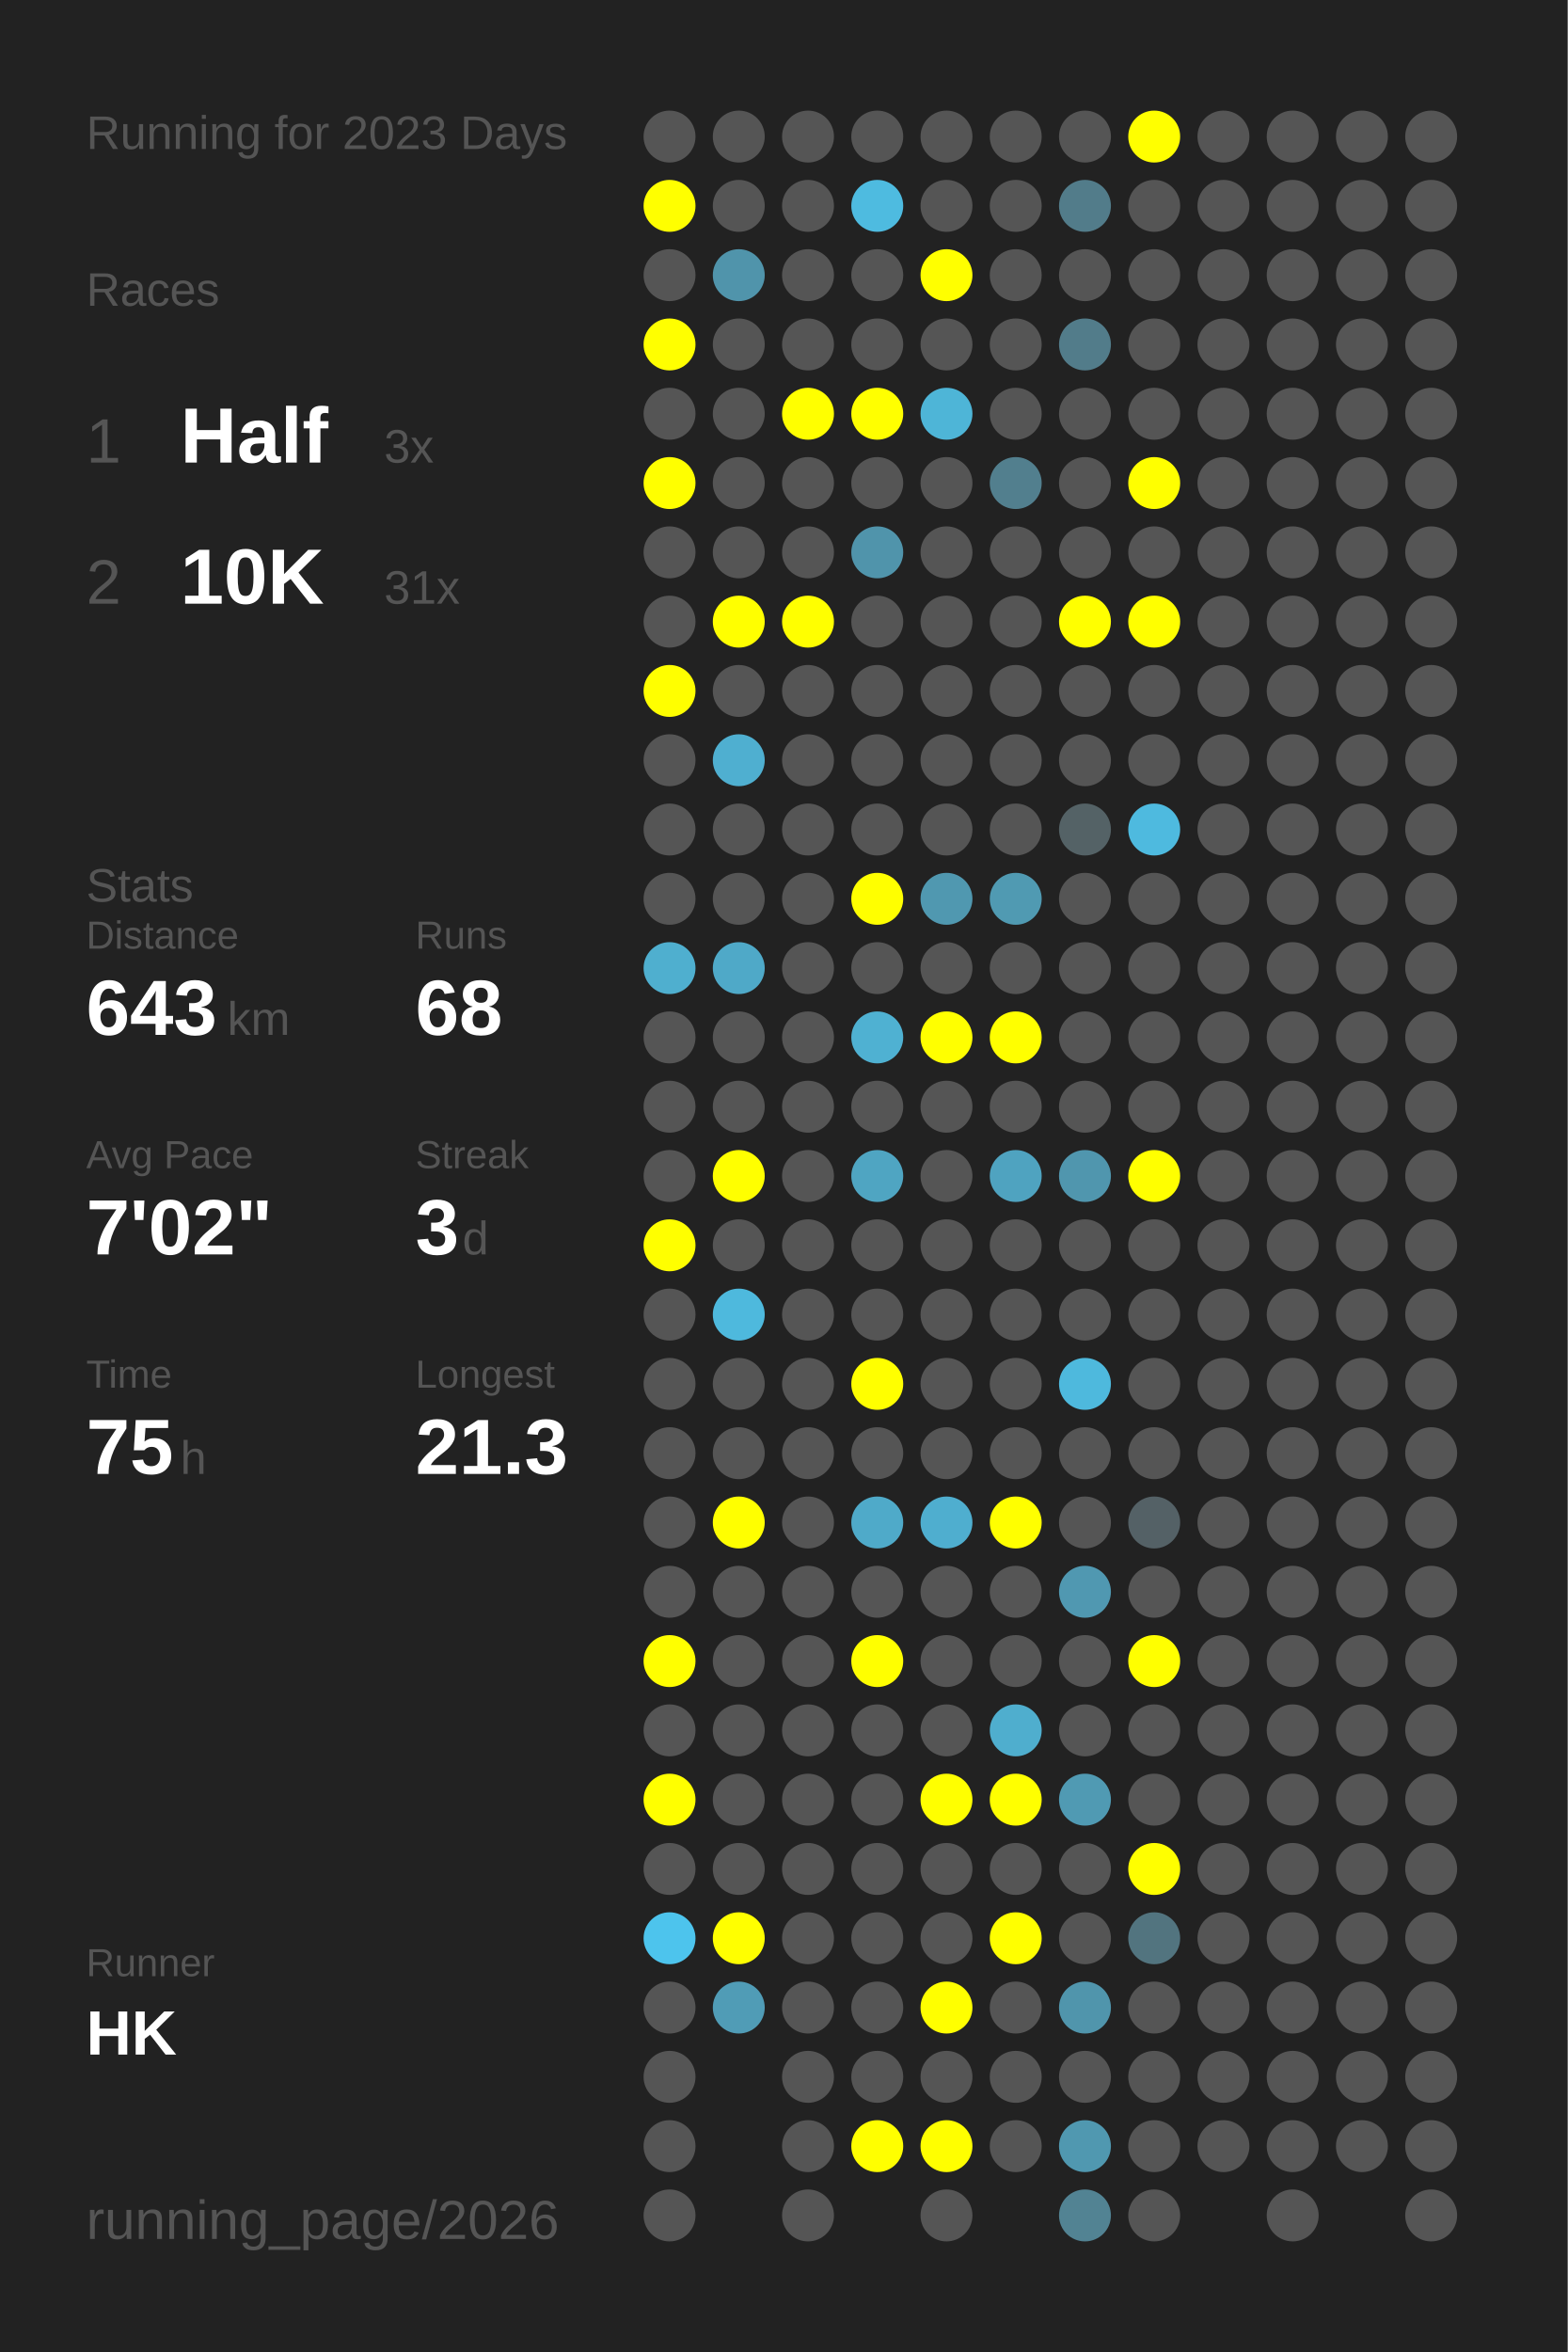
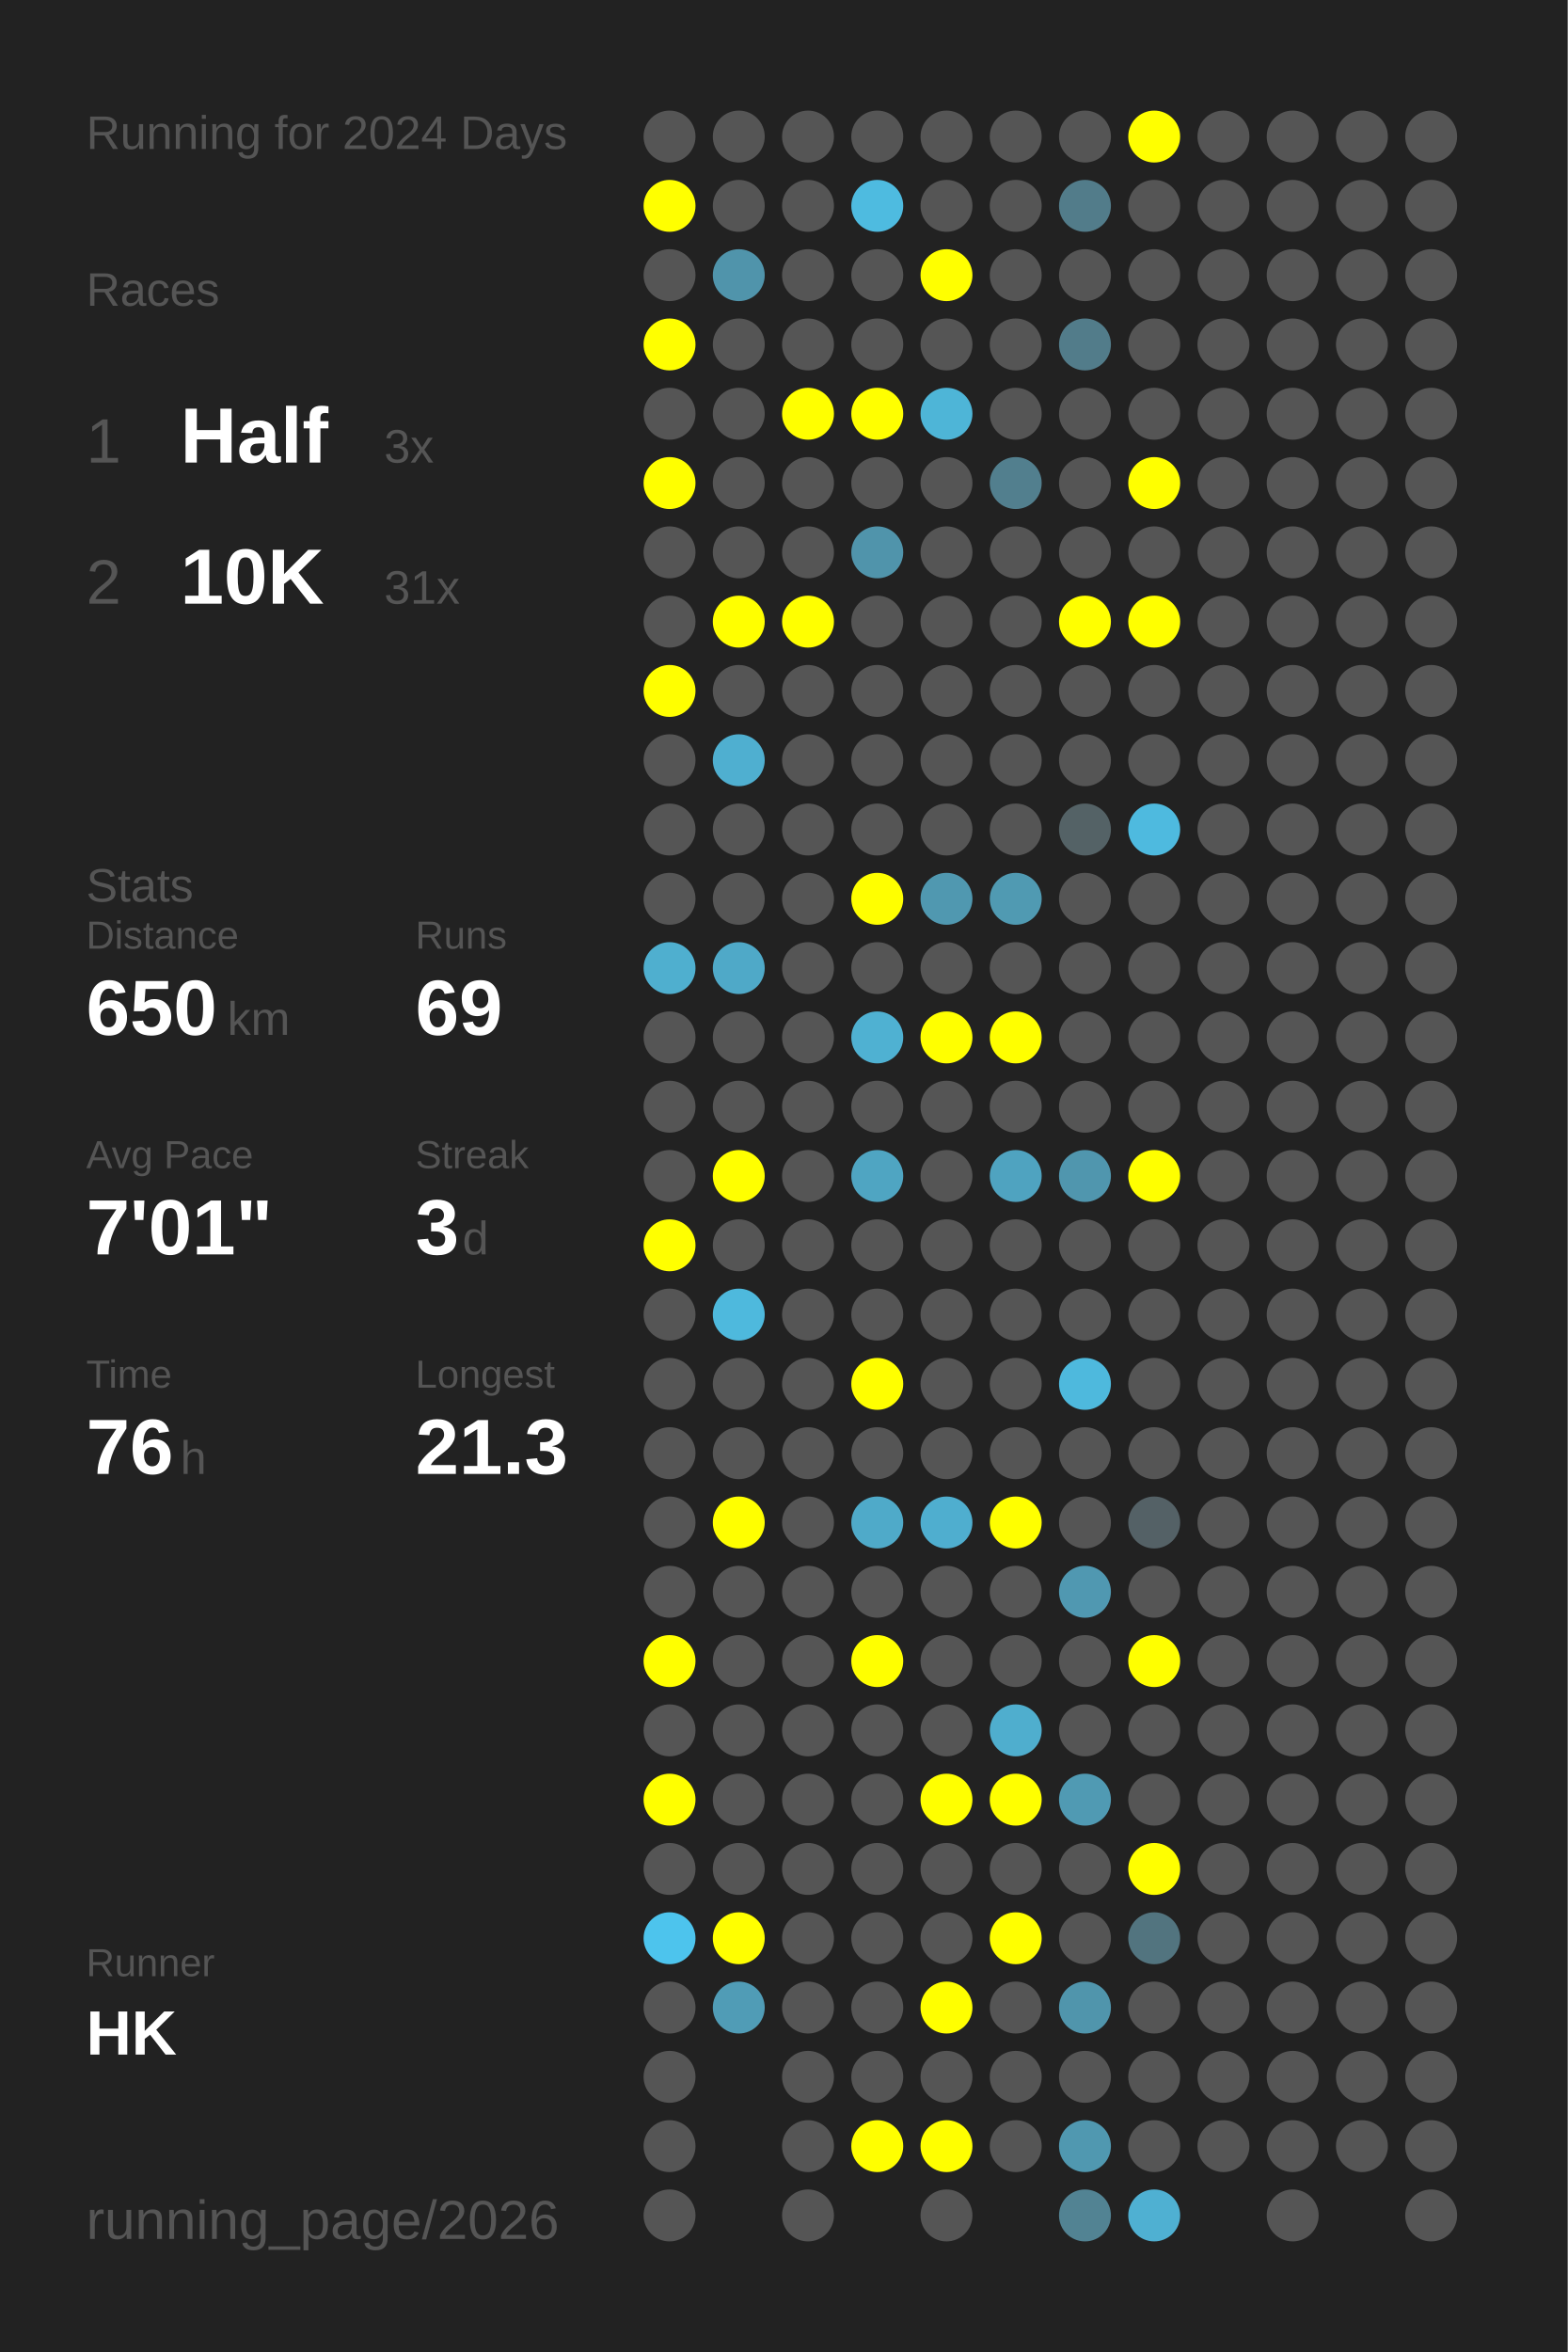
<svg xmlns="http://www.w3.org/2000/svg" baseProfile="full" height="300mm" version="1.1" viewBox="0,0,200,300" width="200mm">
  <defs />
  <rect fill="#222222" height="300" width="200" x="0" y="0" />
-   <text fill="#555555" style="font-size:6px; font-family:Arial;" x="11" y="19">Running for 2023 Days</text>
+   <text fill="#555555" style="font-size:6px; font-family:Arial;" x="11" y="19">Running for 2024 Days</text>
  <text fill="#555555" style="font-size:6px; font-family:Arial;" x="11" y="39">Races</text>
  <text fill="#555555" style="font-size:8px; font-family:Arial;" x="11" y="59">1</text>
  <text fill="#FFFFFF" style="font-size:10px; font-family:Arial; font-weight:bold;" x="23" y="59">Half</text>
  <text fill="#555555" style="font-size:6px; font-family:Arial;" x="49" y="59">3x</text>
  <text fill="#555555" style="font-size:8px; font-family:Arial;" x="11" y="77">2</text>
  <text fill="#FFFFFF" style="font-size:10px; font-family:Arial; font-weight:bold;" x="23" y="77">10K</text>
  <text fill="#555555" style="font-size:6px; font-family:Arial;" x="49" y="77">31x</text>
  <text fill="#555555" style="font-size:6px; font-family:Arial;" x="11" y="115">Stats</text>
  <text fill="#555555" style="font-size:5px; font-family:Arial;" x="11" y="121">Distance</text>
-   <text fill="#FFFFFF" style="font-size:10px; font-family:Arial; font-weight:bold;" x="11" y="132">643</text>
+   <text fill="#FFFFFF" style="font-size:10px; font-family:Arial; font-weight:bold;" x="11" y="132">650</text>
  <text fill="#555555" style="font-size:6px; font-family:Arial;" x="29" y="132">km</text>
  <text fill="#555555" style="font-size:5px; font-family:Arial;" x="53" y="121">Runs</text>
-   <text fill="#FFFFFF" style="font-size:10px; font-family:Arial; font-weight:bold;" x="53" y="132">68</text>
+   <text fill="#FFFFFF" style="font-size:10px; font-family:Arial; font-weight:bold;" x="53" y="132">69</text>
  <text fill="#555555" style="font-size:5px; font-family:Arial;" x="11" y="149">Avg Pace</text>
-   <text fill="#FFFFFF" style="font-size:10px; font-family:Arial; font-weight:bold;" x="11" y="160">7'02"</text>
+   <text fill="#FFFFFF" style="font-size:10px; font-family:Arial; font-weight:bold;" x="11" y="160">7'01"</text>
  <text fill="#555555" style="font-size:5px; font-family:Arial;" x="53" y="149">Streak</text>
  <text fill="#FFFFFF" style="font-size:10px; font-family:Arial; font-weight:bold;" x="53" y="160">3</text>
  <text fill="#555555" style="font-size:6px; font-family:Arial;" x="59" y="160">d</text>
  <text fill="#555555" style="font-size:5px; font-family:Arial;" x="11" y="177">Time</text>
-   <text fill="#FFFFFF" style="font-size:10px; font-family:Arial; font-weight:bold;" x="11" y="188">75</text>
+   <text fill="#FFFFFF" style="font-size:10px; font-family:Arial; font-weight:bold;" x="11" y="188">76</text>
  <text fill="#555555" style="font-size:6px; font-family:Arial;" x="23" y="188">h</text>
  <text fill="#555555" style="font-size:5px; font-family:Arial;" x="53" y="177">Longest</text>
  <text fill="#FFFFFF" style="font-size:10px; font-family:Arial; font-weight:bold;" x="53" y="188">21.3</text>
  <text fill="#555555" style="font-size:5px; font-family:Arial;" x="11" y="252.065">Runner</text>
  <text fill="#FFFFFF" style="font-size:8px; font-family:Arial; font-weight:bold;" x="11" y="262.065">HK</text>
  <text fill="#555555" style="font-size:7px; font-family:Arial;" x="11" y="285.581">running_page/2026</text>
  <circle cx="85.417" cy="17.419" fill="#555555" r="3.312" />
  <circle cx="85.417" cy="26.258" fill="#FFFF00" r="3.312" />
  <circle cx="85.417" cy="35.097" fill="#555555" r="3.312" />
  <circle cx="85.417" cy="43.935" fill="#FFFF00" r="3.312" />
  <circle cx="85.417" cy="52.774" fill="#555555" r="3.312" />
  <circle cx="85.417" cy="61.613" fill="#FFFF00" r="3.312" />
  <circle cx="85.417" cy="70.452" fill="#555555" r="3.312" />
  <circle cx="85.417" cy="79.29" fill="#555555" r="3.312" />
  <circle cx="85.417" cy="88.129" fill="#FFFF00" r="3.312" />
  <circle cx="85.417" cy="96.968" fill="#555555" r="3.312" />
  <circle cx="85.417" cy="105.806" fill="#555555" r="3.312" />
  <circle cx="85.417" cy="114.645" fill="#555555" r="3.312" />
  <circle cx="85.417" cy="123.484" fill="#4fafcf" r="3.312" />
  <circle cx="85.417" cy="132.323" fill="#555555" r="3.312" />
  <circle cx="85.417" cy="141.161" fill="#555555" r="3.312" />
  <circle cx="85.417" cy="150" fill="#555555" r="3.312" />
  <circle cx="85.417" cy="158.839" fill="#FFFF00" r="3.312" />
  <circle cx="85.417" cy="167.677" fill="#555555" r="3.312" />
  <circle cx="85.417" cy="176.516" fill="#555555" r="3.312" />
  <circle cx="85.417" cy="185.355" fill="#555555" r="3.312" />
  <circle cx="85.417" cy="194.194" fill="#555555" r="3.312" />
  <circle cx="85.417" cy="203.032" fill="#555555" r="3.312" />
  <circle cx="85.417" cy="211.871" fill="#FFFF00" r="3.312" />
  <circle cx="85.417" cy="220.71" fill="#555555" r="3.312" />
  <circle cx="85.417" cy="229.548" fill="#FFFF00" r="3.312" />
  <circle cx="85.417" cy="238.387" fill="#555555" r="3.312" />
  <circle cx="85.417" cy="247.226" fill="#4dc4ed" r="3.312" />
  <circle cx="85.417" cy="256.065" fill="#555555" r="3.312" />
  <circle cx="85.417" cy="264.903" fill="#555555" r="3.312" />
  <circle cx="85.417" cy="273.742" fill="#555555" r="3.312" />
  <circle cx="85.417" cy="282.581" fill="#555555" r="3.312" />
  <circle cx="94.25" cy="17.419" fill="#555555" r="3.312" />
  <circle cx="94.25" cy="26.258" fill="#555555" r="3.312" />
  <circle cx="94.25" cy="35.097" fill="#5094ab" r="3.312" />
  <circle cx="94.25" cy="43.935" fill="#555555" r="3.312" />
  <circle cx="94.25" cy="52.774" fill="#555555" r="3.312" />
  <circle cx="94.25" cy="61.613" fill="#555555" r="3.312" />
  <circle cx="94.25" cy="70.452" fill="#555555" r="3.312" />
  <circle cx="94.25" cy="79.29" fill="#FFFF00" r="3.312" />
  <circle cx="94.25" cy="88.129" fill="#555555" r="3.312" />
  <circle cx="94.25" cy="96.968" fill="#4fafd0" r="3.312" />
  <circle cx="94.25" cy="105.806" fill="#555555" r="3.312" />
  <circle cx="94.25" cy="114.645" fill="#555555" r="3.312" />
  <circle cx="94.25" cy="123.484" fill="#4fa9c8" r="3.312" />
  <circle cx="94.25" cy="132.323" fill="#555555" r="3.312" />
  <circle cx="94.25" cy="141.161" fill="#555555" r="3.312" />
  <circle cx="94.25" cy="150" fill="#FFFF00" r="3.312" />
  <circle cx="94.25" cy="158.839" fill="#555555" r="3.312" />
  <circle cx="94.25" cy="167.677" fill="#4eb9dd" r="3.312" />
  <circle cx="94.25" cy="176.516" fill="#555555" r="3.312" />
  <circle cx="94.25" cy="185.355" fill="#555555" r="3.312" />
  <circle cx="94.25" cy="194.194" fill="#FFFF00" r="3.312" />
  <circle cx="94.25" cy="203.032" fill="#555555" r="3.312" />
  <circle cx="94.25" cy="211.871" fill="#555555" r="3.312" />
  <circle cx="94.25" cy="220.71" fill="#555555" r="3.312" />
  <circle cx="94.25" cy="229.548" fill="#555555" r="3.312" />
  <circle cx="94.25" cy="238.387" fill="#555555" r="3.312" />
  <circle cx="94.25" cy="247.226" fill="#FFFF00" r="3.312" />
  <circle cx="94.25" cy="256.065" fill="#509cb6" r="3.312" />
  <circle cx="103.083" cy="17.419" fill="#555555" r="3.312" />
  <circle cx="103.083" cy="26.258" fill="#555555" r="3.312" />
  <circle cx="103.083" cy="35.097" fill="#555555" r="3.312" />
  <circle cx="103.083" cy="43.935" fill="#555555" r="3.312" />
  <circle cx="103.083" cy="52.774" fill="#FFFF00" r="3.312" />
  <circle cx="103.083" cy="61.613" fill="#555555" r="3.312" />
  <circle cx="103.083" cy="70.452" fill="#555555" r="3.312" />
  <circle cx="103.083" cy="79.29" fill="#FFFF00" r="3.312" />
  <circle cx="103.083" cy="88.129" fill="#555555" r="3.312" />
  <circle cx="103.083" cy="96.968" fill="#555555" r="3.312" />
  <circle cx="103.083" cy="105.806" fill="#555555" r="3.312" />
  <circle cx="103.083" cy="114.645" fill="#555555" r="3.312" />
  <circle cx="103.083" cy="123.484" fill="#555555" r="3.312" />
  <circle cx="103.083" cy="132.323" fill="#555555" r="3.312" />
  <circle cx="103.083" cy="141.161" fill="#555555" r="3.312" />
  <circle cx="103.083" cy="150" fill="#555555" r="3.312" />
  <circle cx="103.083" cy="158.839" fill="#555555" r="3.312" />
  <circle cx="103.083" cy="167.677" fill="#555555" r="3.312" />
  <circle cx="103.083" cy="176.516" fill="#555555" r="3.312" />
  <circle cx="103.083" cy="185.355" fill="#555555" r="3.312" />
  <circle cx="103.083" cy="194.194" fill="#555555" r="3.312" />
  <circle cx="103.083" cy="203.032" fill="#555555" r="3.312" />
  <circle cx="103.083" cy="211.871" fill="#555555" r="3.312" />
  <circle cx="103.083" cy="220.71" fill="#555555" r="3.312" />
  <circle cx="103.083" cy="229.548" fill="#555555" r="3.312" />
  <circle cx="103.083" cy="238.387" fill="#555555" r="3.312" />
  <circle cx="103.083" cy="247.226" fill="#555555" r="3.312" />
  <circle cx="103.083" cy="256.065" fill="#555555" r="3.312" />
  <circle cx="103.083" cy="264.903" fill="#555555" r="3.312" />
  <circle cx="103.083" cy="273.742" fill="#555555" r="3.312" />
  <circle cx="103.083" cy="282.581" fill="#555555" r="3.312" />
  <circle cx="111.917" cy="17.419" fill="#555555" r="3.312" />
  <circle cx="111.917" cy="26.258" fill="#4ebbe0" r="3.312" />
  <circle cx="111.917" cy="35.097" fill="#555555" r="3.312" />
  <circle cx="111.917" cy="43.935" fill="#555555" r="3.312" />
  <circle cx="111.917" cy="52.774" fill="#FFFF00" r="3.312" />
  <circle cx="111.917" cy="61.613" fill="#555555" r="3.312" />
  <circle cx="111.917" cy="70.452" fill="#5094ab" r="3.312" />
  <circle cx="111.917" cy="79.29" fill="#555555" r="3.312" />
  <circle cx="111.917" cy="88.129" fill="#555555" r="3.312" />
  <circle cx="111.917" cy="96.968" fill="#555555" r="3.312" />
  <circle cx="111.917" cy="105.806" fill="#555555" r="3.312" />
  <circle cx="111.917" cy="114.645" fill="#FFFF00" r="3.312" />
  <circle cx="111.917" cy="123.484" fill="#555555" r="3.312" />
  <circle cx="111.917" cy="132.323" fill="#4fb1d2" r="3.312" />
  <circle cx="111.917" cy="141.161" fill="#555555" r="3.312" />
  <circle cx="111.917" cy="150" fill="#4fa5c2" r="3.312" />
  <circle cx="111.917" cy="158.839" fill="#555555" r="3.312" />
  <circle cx="111.917" cy="167.677" fill="#555555" r="3.312" />
  <circle cx="111.917" cy="176.516" fill="#FFFF00" r="3.312" />
  <circle cx="111.917" cy="185.355" fill="#555555" r="3.312" />
  <circle cx="111.917" cy="194.194" fill="#4faac9" r="3.312" />
  <circle cx="111.917" cy="203.032" fill="#555555" r="3.312" />
  <circle cx="111.917" cy="211.871" fill="#FFFF00" r="3.312" />
  <circle cx="111.917" cy="220.71" fill="#555555" r="3.312" />
  <circle cx="111.917" cy="229.548" fill="#555555" r="3.312" />
  <circle cx="111.917" cy="238.387" fill="#555555" r="3.312" />
  <circle cx="111.917" cy="247.226" fill="#555555" r="3.312" />
  <circle cx="111.917" cy="256.065" fill="#555555" r="3.312" />
  <circle cx="111.917" cy="264.903" fill="#555555" r="3.312" />
  <circle cx="111.917" cy="273.742" fill="#FFFF00" r="3.312" />
  <circle cx="120.75" cy="17.419" fill="#555555" r="3.312" />
  <circle cx="120.75" cy="26.258" fill="#555555" r="3.312" />
  <circle cx="120.75" cy="35.097" fill="#FFFF00" r="3.312" />
  <circle cx="120.75" cy="43.935" fill="#555555" r="3.312" />
  <circle cx="120.75" cy="52.774" fill="#4eb5d7" r="3.312" />
  <circle cx="120.75" cy="61.613" fill="#555555" r="3.312" />
  <circle cx="120.75" cy="70.452" fill="#555555" r="3.312" />
  <circle cx="120.75" cy="79.29" fill="#555555" r="3.312" />
  <circle cx="120.75" cy="88.129" fill="#555555" r="3.312" />
  <circle cx="120.75" cy="96.968" fill="#555555" r="3.312" />
  <circle cx="120.75" cy="105.806" fill="#555555" r="3.312" />
  <circle cx="120.75" cy="114.645" fill="#5098b0" r="3.312" />
  <circle cx="120.75" cy="123.484" fill="#555555" r="3.312" />
  <circle cx="120.75" cy="132.323" fill="#FFFF00" r="3.312" />
  <circle cx="120.75" cy="141.161" fill="#555555" r="3.312" />
  <circle cx="120.75" cy="150" fill="#555555" r="3.312" />
  <circle cx="120.75" cy="158.839" fill="#555555" r="3.312" />
  <circle cx="120.75" cy="167.677" fill="#555555" r="3.312" />
  <circle cx="120.75" cy="176.516" fill="#555555" r="3.312" />
  <circle cx="120.75" cy="185.355" fill="#555555" r="3.312" />
  <circle cx="120.75" cy="194.194" fill="#4faecf" r="3.312" />
  <circle cx="120.75" cy="203.032" fill="#555555" r="3.312" />
  <circle cx="120.75" cy="211.871" fill="#555555" r="3.312" />
  <circle cx="120.75" cy="220.71" fill="#555555" r="3.312" />
  <circle cx="120.75" cy="229.548" fill="#FFFF00" r="3.312" />
  <circle cx="120.75" cy="238.387" fill="#555555" r="3.312" />
  <circle cx="120.75" cy="247.226" fill="#555555" r="3.312" />
  <circle cx="120.75" cy="256.065" fill="#FFFF00" r="3.312" />
  <circle cx="120.75" cy="264.903" fill="#555555" r="3.312" />
  <circle cx="120.75" cy="273.742" fill="#FFFF00" r="3.312" />
  <circle cx="120.75" cy="282.581" fill="#555555" r="3.312" />
  <circle cx="129.583" cy="17.419" fill="#555555" r="3.312" />
  <circle cx="129.583" cy="26.258" fill="#555555" r="3.312" />
  <circle cx="129.583" cy="35.097" fill="#555555" r="3.312" />
  <circle cx="129.583" cy="43.935" fill="#555555" r="3.312" />
  <circle cx="129.583" cy="52.774" fill="#555555" r="3.312" />
  <circle cx="129.583" cy="61.613" fill="#527f8e" r="3.312" />
  <circle cx="129.583" cy="70.452" fill="#555555" r="3.312" />
  <circle cx="129.583" cy="79.29" fill="#555555" r="3.312" />
  <circle cx="129.583" cy="88.129" fill="#555555" r="3.312" />
  <circle cx="129.583" cy="96.968" fill="#555555" r="3.312" />
  <circle cx="129.583" cy="105.806" fill="#555555" r="3.312" />
  <circle cx="129.583" cy="114.645" fill="#509ab2" r="3.312" />
  <circle cx="129.583" cy="123.484" fill="#555555" r="3.312" />
  <circle cx="129.583" cy="132.323" fill="#FFFF00" r="3.312" />
  <circle cx="129.583" cy="141.161" fill="#555555" r="3.312" />
  <circle cx="129.583" cy="150" fill="#4fa3c0" r="3.312" />
  <circle cx="129.583" cy="158.839" fill="#555555" r="3.312" />
  <circle cx="129.583" cy="167.677" fill="#555555" r="3.312" />
  <circle cx="129.583" cy="176.516" fill="#555555" r="3.312" />
  <circle cx="129.583" cy="185.355" fill="#555555" r="3.312" />
  <circle cx="129.583" cy="194.194" fill="#FFFF00" r="3.312" />
  <circle cx="129.583" cy="203.032" fill="#555555" r="3.312" />
  <circle cx="129.583" cy="211.871" fill="#555555" r="3.312" />
  <circle cx="129.583" cy="220.71" fill="#4faece" r="3.312" />
  <circle cx="129.583" cy="229.548" fill="#FFFF00" r="3.312" />
  <circle cx="129.583" cy="238.387" fill="#555555" r="3.312" />
  <circle cx="129.583" cy="247.226" fill="#FFFF00" r="3.312" />
  <circle cx="129.583" cy="256.065" fill="#555555" r="3.312" />
  <circle cx="129.583" cy="264.903" fill="#555555" r="3.312" />
  <circle cx="129.583" cy="273.742" fill="#555555" r="3.312" />
  <circle cx="138.417" cy="17.419" fill="#555555" r="3.312" />
  <circle cx="138.417" cy="26.258" fill="#527c8a" r="3.312" />
  <circle cx="138.417" cy="35.097" fill="#555555" r="3.312" />
  <circle cx="138.417" cy="43.935" fill="#527c8a" r="3.312" />
  <circle cx="138.417" cy="52.774" fill="#555555" r="3.312" />
  <circle cx="138.417" cy="61.613" fill="#555555" r="3.312" />
  <circle cx="138.417" cy="70.452" fill="#555555" r="3.312" />
  <circle cx="138.417" cy="79.29" fill="#FFFF00" r="3.312" />
  <circle cx="138.417" cy="88.129" fill="#555555" r="3.312" />
  <circle cx="138.417" cy="96.968" fill="#555555" r="3.312" />
  <circle cx="138.417" cy="105.806" fill="#546266" r="3.312" />
  <circle cx="138.417" cy="114.645" fill="#555555" r="3.312" />
  <circle cx="138.417" cy="123.484" fill="#555555" r="3.312" />
  <circle cx="138.417" cy="132.323" fill="#555555" r="3.312" />
  <circle cx="138.417" cy="141.161" fill="#555555" r="3.312" />
  <circle cx="138.417" cy="150" fill="#5096ae" r="3.312" />
  <circle cx="138.417" cy="158.839" fill="#555555" r="3.312" />
  <circle cx="138.417" cy="167.677" fill="#555555" r="3.312" />
  <circle cx="138.417" cy="176.516" fill="#4eb9dd" r="3.312" />
  <circle cx="138.417" cy="185.355" fill="#555555" r="3.312" />
  <circle cx="138.417" cy="194.194" fill="#555555" r="3.312" />
  <circle cx="138.417" cy="203.032" fill="#5098b1" r="3.312" />
  <circle cx="138.417" cy="211.871" fill="#555555" r="3.312" />
  <circle cx="138.417" cy="220.71" fill="#555555" r="3.312" />
  <circle cx="138.417" cy="229.548" fill="#509ab3" r="3.312" />
  <circle cx="138.417" cy="238.387" fill="#555555" r="3.312" />
  <circle cx="138.417" cy="247.226" fill="#555555" r="3.312" />
  <circle cx="138.417" cy="256.065" fill="#5095ac" r="3.312" />
  <circle cx="138.417" cy="264.903" fill="#555555" r="3.312" />
  <circle cx="138.417" cy="273.742" fill="#5098b0" r="3.312" />
  <circle cx="138.417" cy="282.581" fill="#528393" r="3.312" />
  <circle cx="147.25" cy="17.419" fill="#FFFF00" r="3.312" />
  <circle cx="147.25" cy="26.258" fill="#555555" r="3.312" />
  <circle cx="147.25" cy="35.097" fill="#555555" r="3.312" />
  <circle cx="147.25" cy="43.935" fill="#555555" r="3.312" />
  <circle cx="147.25" cy="52.774" fill="#555555" r="3.312" />
  <circle cx="147.25" cy="61.613" fill="#FFFF00" r="3.312" />
  <circle cx="147.25" cy="70.452" fill="#555555" r="3.312" />
  <circle cx="147.25" cy="79.29" fill="#FFFF00" r="3.312" />
  <circle cx="147.25" cy="88.129" fill="#555555" r="3.312" />
  <circle cx="147.25" cy="96.968" fill="#555555" r="3.312" />
  <circle cx="147.25" cy="105.806" fill="#4ebadf" r="3.312" />
  <circle cx="147.25" cy="114.645" fill="#555555" r="3.312" />
  <circle cx="147.25" cy="123.484" fill="#555555" r="3.312" />
  <circle cx="147.25" cy="132.323" fill="#555555" r="3.312" />
  <circle cx="147.25" cy="141.161" fill="#555555" r="3.312" />
  <circle cx="147.25" cy="150" fill="#FFFF00" r="3.312" />
  <circle cx="147.25" cy="158.839" fill="#555555" r="3.312" />
  <circle cx="147.25" cy="167.677" fill="#555555" r="3.312" />
  <circle cx="147.25" cy="176.516" fill="#555555" r="3.312" />
  <circle cx="147.25" cy="185.355" fill="#555555" r="3.312" />
  <circle cx="147.25" cy="194.194" fill="#546166" r="3.312" />
  <circle cx="147.25" cy="203.032" fill="#555555" r="3.312" />
  <circle cx="147.25" cy="211.871" fill="#FFFF00" r="3.312" />
  <circle cx="147.25" cy="220.71" fill="#555555" r="3.312" />
  <circle cx="147.25" cy="229.548" fill="#555555" r="3.312" />
  <circle cx="147.25" cy="238.387" fill="#FFFF00" r="3.312" />
  <circle cx="147.25" cy="247.226" fill="#52747f" r="3.312" />
  <circle cx="147.25" cy="256.065" fill="#555555" r="3.312" />
  <circle cx="147.25" cy="264.903" fill="#555555" r="3.312" />
  <circle cx="147.25" cy="273.742" fill="#555555" r="3.312" />
-   <circle cx="147.25" cy="282.581" fill="#555555" r="3.312" />
+   <circle cx="147.25" cy="282.581" fill="#4fb0d2" r="3.312" />
  <circle cx="156.083" cy="17.419" fill="#555555" r="3.312" />
  <circle cx="156.083" cy="26.258" fill="#555555" r="3.312" />
  <circle cx="156.083" cy="35.097" fill="#555555" r="3.312" />
  <circle cx="156.083" cy="43.935" fill="#555555" r="3.312" />
  <circle cx="156.083" cy="52.774" fill="#555555" r="3.312" />
  <circle cx="156.083" cy="61.613" fill="#555555" r="3.312" />
  <circle cx="156.083" cy="70.452" fill="#555555" r="3.312" />
  <circle cx="156.083" cy="79.29" fill="#555555" r="3.312" />
  <circle cx="156.083" cy="88.129" fill="#555555" r="3.312" />
  <circle cx="156.083" cy="96.968" fill="#555555" r="3.312" />
  <circle cx="156.083" cy="105.806" fill="#555555" r="3.312" />
  <circle cx="156.083" cy="114.645" fill="#555555" r="3.312" />
  <circle cx="156.083" cy="123.484" fill="#555555" r="3.312" />
  <circle cx="156.083" cy="132.323" fill="#555555" r="3.312" />
  <circle cx="156.083" cy="141.161" fill="#555555" r="3.312" />
  <circle cx="156.083" cy="150" fill="#555555" r="3.312" />
  <circle cx="156.083" cy="158.839" fill="#555555" r="3.312" />
  <circle cx="156.083" cy="167.677" fill="#555555" r="3.312" />
  <circle cx="156.083" cy="176.516" fill="#555555" r="3.312" />
  <circle cx="156.083" cy="185.355" fill="#555555" r="3.312" />
  <circle cx="156.083" cy="194.194" fill="#555555" r="3.312" />
  <circle cx="156.083" cy="203.032" fill="#555555" r="3.312" />
  <circle cx="156.083" cy="211.871" fill="#555555" r="3.312" />
  <circle cx="156.083" cy="220.71" fill="#555555" r="3.312" />
  <circle cx="156.083" cy="229.548" fill="#555555" r="3.312" />
  <circle cx="156.083" cy="238.387" fill="#555555" r="3.312" />
  <circle cx="156.083" cy="247.226" fill="#555555" r="3.312" />
  <circle cx="156.083" cy="256.065" fill="#555555" r="3.312" />
  <circle cx="156.083" cy="264.903" fill="#555555" r="3.312" />
  <circle cx="156.083" cy="273.742" fill="#555555" r="3.312" />
  <circle cx="164.917" cy="17.419" fill="#555555" r="3.312" />
  <circle cx="164.917" cy="26.258" fill="#555555" r="3.312" />
  <circle cx="164.917" cy="35.097" fill="#555555" r="3.312" />
  <circle cx="164.917" cy="43.935" fill="#555555" r="3.312" />
  <circle cx="164.917" cy="52.774" fill="#555555" r="3.312" />
  <circle cx="164.917" cy="61.613" fill="#555555" r="3.312" />
  <circle cx="164.917" cy="70.452" fill="#555555" r="3.312" />
  <circle cx="164.917" cy="79.29" fill="#555555" r="3.312" />
  <circle cx="164.917" cy="88.129" fill="#555555" r="3.312" />
  <circle cx="164.917" cy="96.968" fill="#555555" r="3.312" />
  <circle cx="164.917" cy="105.806" fill="#555555" r="3.312" />
  <circle cx="164.917" cy="114.645" fill="#555555" r="3.312" />
  <circle cx="164.917" cy="123.484" fill="#555555" r="3.312" />
  <circle cx="164.917" cy="132.323" fill="#555555" r="3.312" />
  <circle cx="164.917" cy="141.161" fill="#555555" r="3.312" />
  <circle cx="164.917" cy="150" fill="#555555" r="3.312" />
  <circle cx="164.917" cy="158.839" fill="#555555" r="3.312" />
  <circle cx="164.917" cy="167.677" fill="#555555" r="3.312" />
  <circle cx="164.917" cy="176.516" fill="#555555" r="3.312" />
  <circle cx="164.917" cy="185.355" fill="#555555" r="3.312" />
  <circle cx="164.917" cy="194.194" fill="#555555" r="3.312" />
  <circle cx="164.917" cy="203.032" fill="#555555" r="3.312" />
  <circle cx="164.917" cy="211.871" fill="#555555" r="3.312" />
  <circle cx="164.917" cy="220.71" fill="#555555" r="3.312" />
  <circle cx="164.917" cy="229.548" fill="#555555" r="3.312" />
  <circle cx="164.917" cy="238.387" fill="#555555" r="3.312" />
  <circle cx="164.917" cy="247.226" fill="#555555" r="3.312" />
  <circle cx="164.917" cy="256.065" fill="#555555" r="3.312" />
  <circle cx="164.917" cy="264.903" fill="#555555" r="3.312" />
  <circle cx="164.917" cy="273.742" fill="#555555" r="3.312" />
  <circle cx="164.917" cy="282.581" fill="#555555" r="3.312" />
  <circle cx="173.75" cy="17.419" fill="#555555" r="3.312" />
  <circle cx="173.75" cy="26.258" fill="#555555" r="3.312" />
  <circle cx="173.75" cy="35.097" fill="#555555" r="3.312" />
  <circle cx="173.75" cy="43.935" fill="#555555" r="3.312" />
  <circle cx="173.75" cy="52.774" fill="#555555" r="3.312" />
  <circle cx="173.75" cy="61.613" fill="#555555" r="3.312" />
  <circle cx="173.75" cy="70.452" fill="#555555" r="3.312" />
  <circle cx="173.75" cy="79.29" fill="#555555" r="3.312" />
  <circle cx="173.75" cy="88.129" fill="#555555" r="3.312" />
  <circle cx="173.75" cy="96.968" fill="#555555" r="3.312" />
  <circle cx="173.75" cy="105.806" fill="#555555" r="3.312" />
  <circle cx="173.75" cy="114.645" fill="#555555" r="3.312" />
  <circle cx="173.75" cy="123.484" fill="#555555" r="3.312" />
  <circle cx="173.75" cy="132.323" fill="#555555" r="3.312" />
  <circle cx="173.75" cy="141.161" fill="#555555" r="3.312" />
  <circle cx="173.75" cy="150" fill="#555555" r="3.312" />
  <circle cx="173.75" cy="158.839" fill="#555555" r="3.312" />
  <circle cx="173.75" cy="167.677" fill="#555555" r="3.312" />
  <circle cx="173.75" cy="176.516" fill="#555555" r="3.312" />
  <circle cx="173.75" cy="185.355" fill="#555555" r="3.312" />
  <circle cx="173.75" cy="194.194" fill="#555555" r="3.312" />
  <circle cx="173.75" cy="203.032" fill="#555555" r="3.312" />
  <circle cx="173.75" cy="211.871" fill="#555555" r="3.312" />
  <circle cx="173.75" cy="220.71" fill="#555555" r="3.312" />
  <circle cx="173.75" cy="229.548" fill="#555555" r="3.312" />
  <circle cx="173.75" cy="238.387" fill="#555555" r="3.312" />
  <circle cx="173.75" cy="247.226" fill="#555555" r="3.312" />
  <circle cx="173.75" cy="256.065" fill="#555555" r="3.312" />
  <circle cx="173.75" cy="264.903" fill="#555555" r="3.312" />
  <circle cx="173.75" cy="273.742" fill="#555555" r="3.312" />
  <circle cx="182.583" cy="17.419" fill="#555555" r="3.312" />
  <circle cx="182.583" cy="26.258" fill="#555555" r="3.312" />
  <circle cx="182.583" cy="35.097" fill="#555555" r="3.312" />
  <circle cx="182.583" cy="43.935" fill="#555555" r="3.312" />
  <circle cx="182.583" cy="52.774" fill="#555555" r="3.312" />
  <circle cx="182.583" cy="61.613" fill="#555555" r="3.312" />
  <circle cx="182.583" cy="70.452" fill="#555555" r="3.312" />
  <circle cx="182.583" cy="79.29" fill="#555555" r="3.312" />
  <circle cx="182.583" cy="88.129" fill="#555555" r="3.312" />
  <circle cx="182.583" cy="96.968" fill="#555555" r="3.312" />
  <circle cx="182.583" cy="105.806" fill="#555555" r="3.312" />
  <circle cx="182.583" cy="114.645" fill="#555555" r="3.312" />
  <circle cx="182.583" cy="123.484" fill="#555555" r="3.312" />
  <circle cx="182.583" cy="132.323" fill="#555555" r="3.312" />
  <circle cx="182.583" cy="141.161" fill="#555555" r="3.312" />
  <circle cx="182.583" cy="150" fill="#555555" r="3.312" />
  <circle cx="182.583" cy="158.839" fill="#555555" r="3.312" />
  <circle cx="182.583" cy="167.677" fill="#555555" r="3.312" />
  <circle cx="182.583" cy="176.516" fill="#555555" r="3.312" />
  <circle cx="182.583" cy="185.355" fill="#555555" r="3.312" />
  <circle cx="182.583" cy="194.194" fill="#555555" r="3.312" />
  <circle cx="182.583" cy="203.032" fill="#555555" r="3.312" />
  <circle cx="182.583" cy="211.871" fill="#555555" r="3.312" />
  <circle cx="182.583" cy="220.71" fill="#555555" r="3.312" />
  <circle cx="182.583" cy="229.548" fill="#555555" r="3.312" />
  <circle cx="182.583" cy="238.387" fill="#555555" r="3.312" />
  <circle cx="182.583" cy="247.226" fill="#555555" r="3.312" />
  <circle cx="182.583" cy="256.065" fill="#555555" r="3.312" />
  <circle cx="182.583" cy="264.903" fill="#555555" r="3.312" />
  <circle cx="182.583" cy="273.742" fill="#555555" r="3.312" />
  <circle cx="182.583" cy="282.581" fill="#555555" r="3.312" />
</svg>
